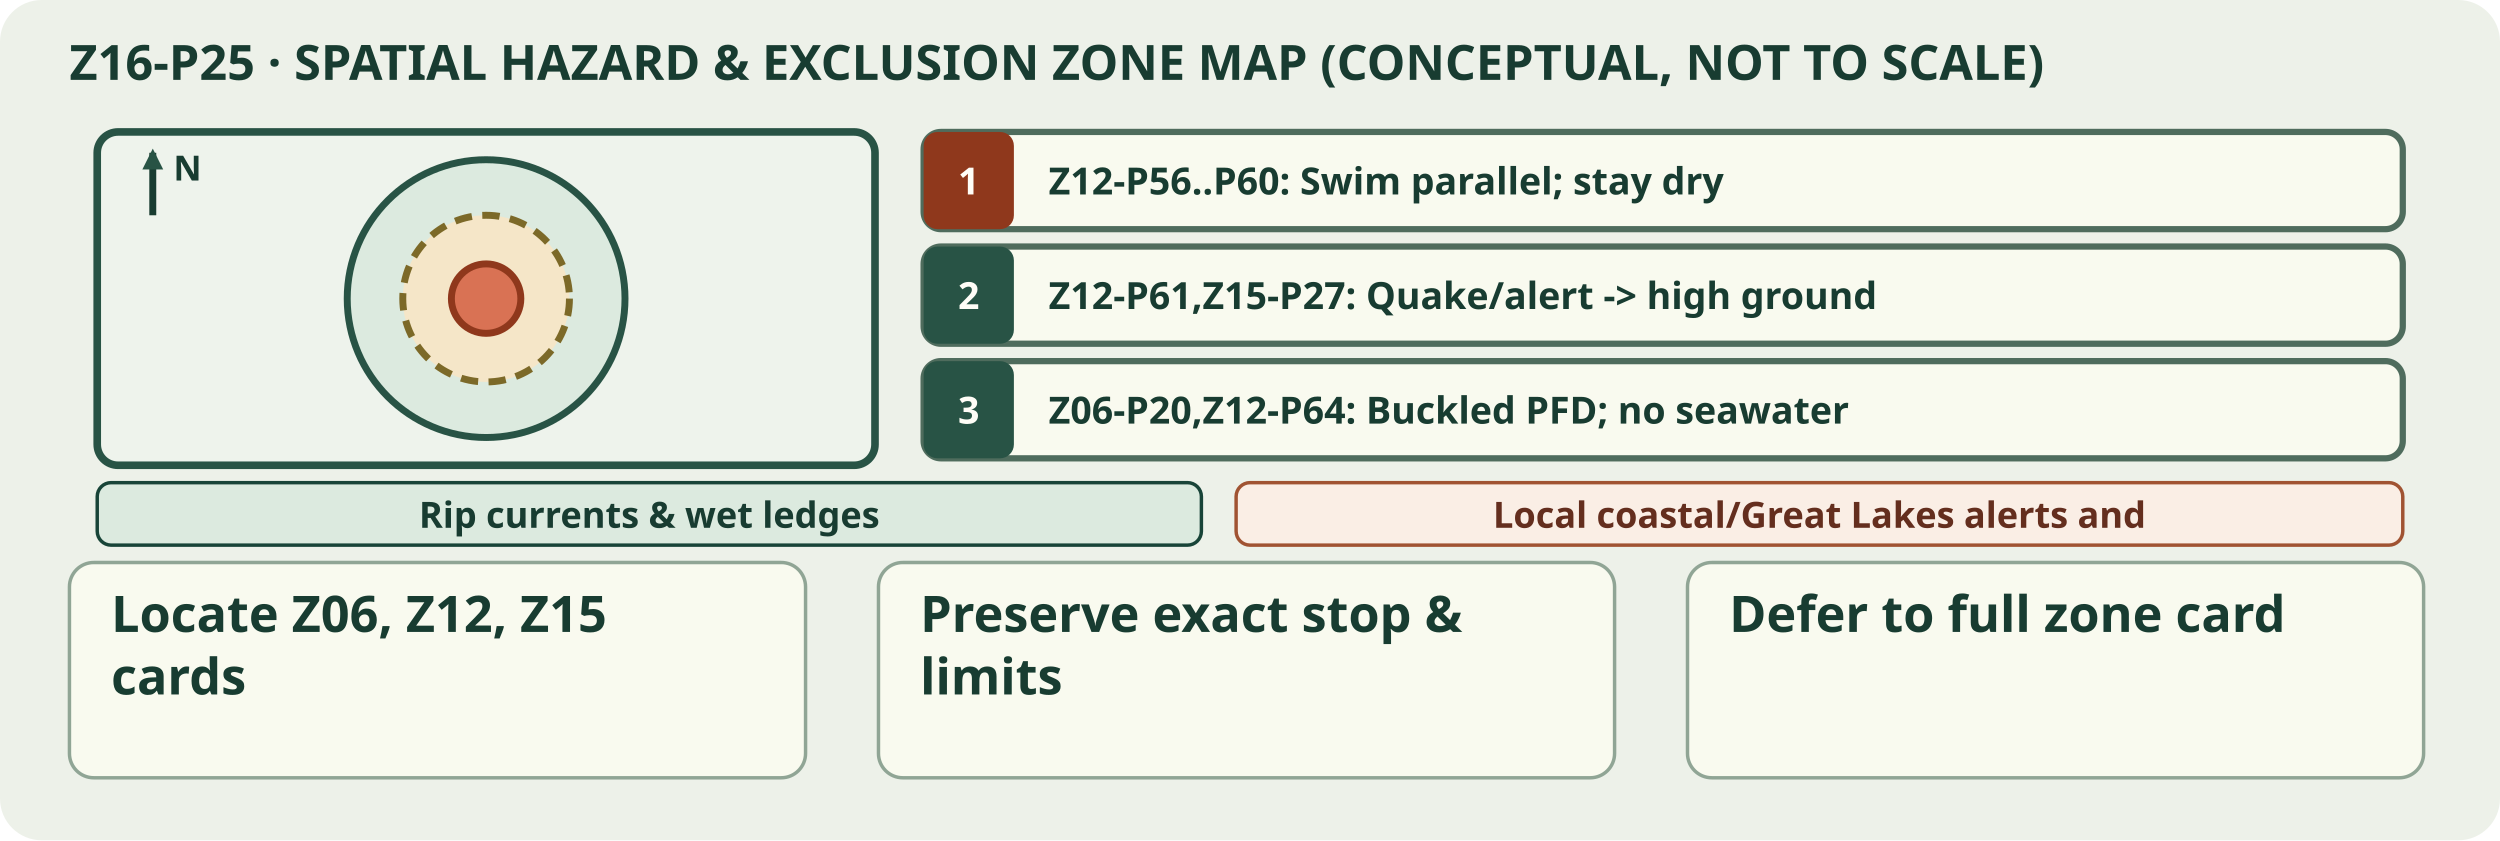
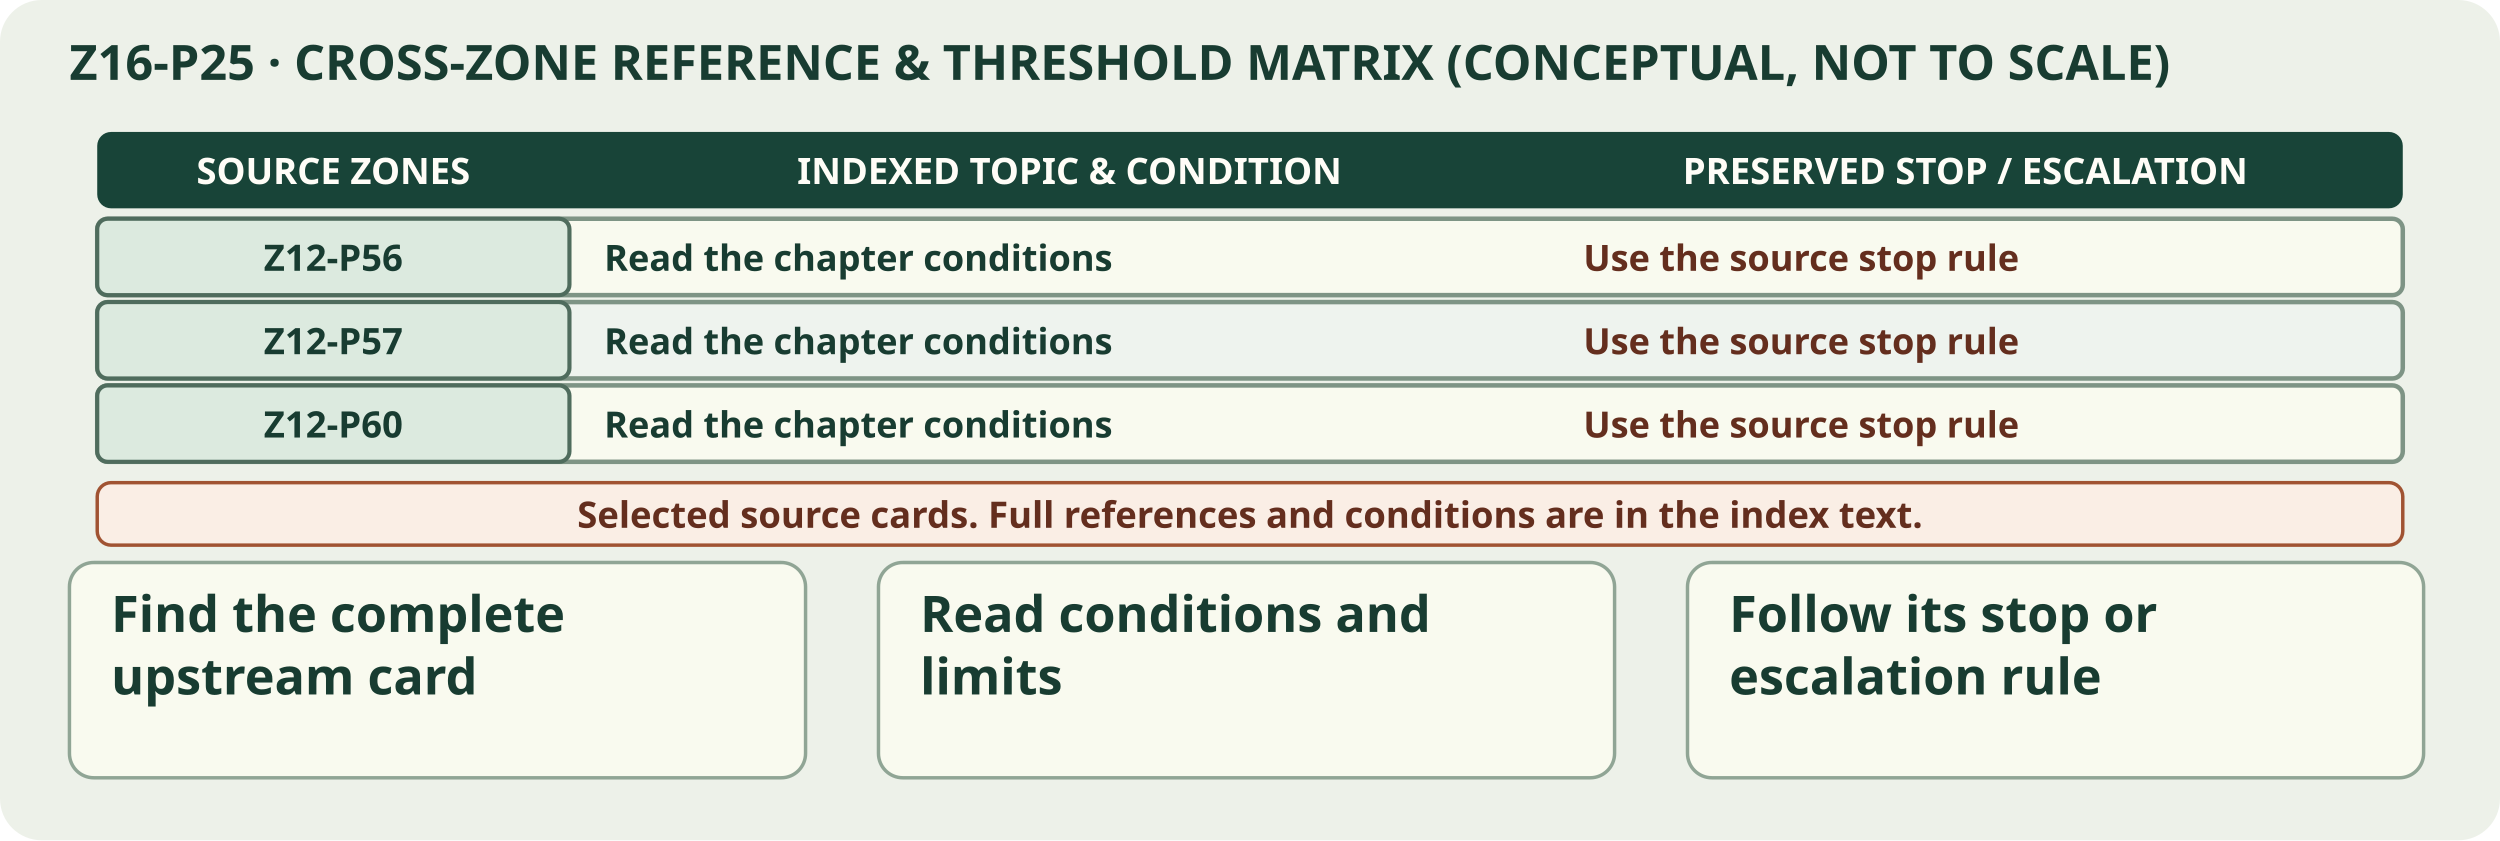
<svg xmlns="http://www.w3.org/2000/svg" viewBox="0 0 720 242" role="img" aria-labelledby="title desc">
  <defs>
    <marker id="arrow" viewBox="0 0 10 10" markerWidth="3" markerHeight="3" refX="8" refY="5" orient="auto">
      <path d="M0 0L10 5 0 10Z" fill="#285345" />
    </marker>
  </defs>
  <rect width="720" height="242" rx="12" fill="#edf1e9" />
  <g font-family="system-ui,sans-serif" font-size="14.5" font-weight="650" fill="#183c31">
-     <text x="20" y="23" font-size="14" font-weight="700" fill="#183c31" text-anchor="start">Z16-P25 · SPATIAL HAZARD &amp; EXCLUSION ZONE MAP (CONCEPTUAL, NOT TO SCALE)</text>
-     <g id="hazard-exclusion-z16_h25-artwork">
-       <rect x="28" y="38" width="224" height="96" rx="6" fill="#eef3ec" stroke="#285345" stroke-width="2.2" />
-       <circle cx="140" cy="86" r="40" fill="#dceadf" stroke="#285345" stroke-width="2" />
-       <circle cx="140" cy="86" r="24" fill="#f5e6c8" stroke="#7c6928" stroke-width="2" stroke-dasharray="5 3" />
-       <circle cx="140" cy="86" r="10" fill="#d97254" stroke="#8f381c" stroke-width="2" />
-       <path d="M44 62V44" stroke="#183c31" stroke-width="2" marker-end="url(#arrow)" />
-       <text x="54" y="52" font-size="10" font-weight="650" fill="#183c31" text-anchor="middle">N</text>
-       <rect x="266" y="38" width="426" height="28" rx="5" fill="#f9faef" stroke="#4f6c5d" stroke-width="1.8" />
-       <rect x="266" y="38" width="26" height="28" rx="4" fill="#8f381c" />
-       <text x="279" y="56" font-size="10.8" font-weight="650" fill="#fffdf7" text-anchor="middle">1</text>
-       <text x="302" y="56" font-size="10.8" font-weight="650" fill="#183c31" text-anchor="start">Z12-P56..P60: Swim parallel; stay dry</text>
-       <rect x="266" y="71" width="426" height="28" rx="5" fill="#f9faef" stroke="#4f6c5d" stroke-width="1.8" />
-       <rect x="266" y="71" width="26" height="28" rx="4" fill="#285345" />
-       <text x="279" y="89" font-size="10.8" font-weight="650" fill="#fffdf7" text-anchor="middle">2</text>
-       <text x="302" y="89" font-size="10.8" font-weight="650" fill="#183c31" text-anchor="start">Z12-P61,Z15-P27: Quake/alert -&gt; high ground</text>
-       <rect x="266" y="104" width="426" height="28" rx="5" fill="#f9faef" stroke="#4f6c5d" stroke-width="1.8" />
-       <rect x="266" y="104" width="26" height="28" rx="4" fill="#285345" />
-       <text x="279" y="122" font-size="10.8" font-weight="650" fill="#fffdf7" text-anchor="middle">3</text>
-       <text x="302" y="122" font-size="10.8" font-weight="650" fill="#183c31" text-anchor="start">Z06-P20,Z12-P64: Buckled PFD; no seawater</text>
-       <rect x="28" y="139" width="318" height="18" rx="4" fill="#dceadf" stroke="#184438" />
-       <text x="187" y="152" font-size="10.4" font-weight="650" fill="#183c31" text-anchor="middle">Rip currents &amp; wet ledges</text>
-       <rect x="356" y="139" width="336" height="18" rx="4" fill="#faeee5" stroke="#a05332" />
-       <text x="524" y="152" font-size="10.4" font-weight="650" fill="#642e1e" text-anchor="middle">Local coastal/Great Lakes alerts and</text>
+     <text x="20" y="23" font-size="14" font-weight="700" fill="#183c31" text-anchor="start">Z16-P25 · CROSS-ZONE REFERENCE &amp; THRESHOLD MATRIX (CONCEPTUAL, NOT TO SCALE)</text>
+     <g id="atlas-crossref-v01_source_index-artwork">
+       <rect x="28" y="38" width="664" height="22" rx="4" fill="#184438" />
+       <text x="96" y="53" font-size="10.5" font-weight="650" fill="#fffdf7" text-anchor="middle">SOURCE ZONES</text>
+       <text x="308" y="53" font-size="10.5" font-weight="650" fill="#fffdf7" text-anchor="middle">INDEXED TOPIC &amp; CONDITION</text>
+       <text x="566" y="53" font-size="10.5" font-weight="650" fill="#fffdf7" text-anchor="middle">PRESERVED STOP / ESCALATION</text>
+       <rect x="28" y="63" width="664" height="22" rx="3" fill="#f9faef" stroke="#7e9485" stroke-width="1.3" />
+       <rect x="28" y="63" width="136" height="22" rx="3" fill="#dceadf" stroke="#4f6c5d" stroke-width="1.2" />
+       <text x="96" y="78" font-size="10.5" font-weight="650" fill="#183c31" text-anchor="middle">Z12-P56</text>
+       <text x="174" y="78" font-size="10.4" font-weight="650" fill="#183c31" text-anchor="start">Read the chapter conditions</text>
+       <text x="456" y="78" font-size="10.4" font-weight="650" fill="#642e1e" text-anchor="start">Use the source stop rule</text>
+       <rect x="28" y="87" width="664" height="22" rx="3" fill="#eef3ee" stroke="#7e9485" stroke-width="1.3" />
+       <rect x="28" y="87" width="136" height="22" rx="3" fill="#dceadf" stroke="#4f6c5d" stroke-width="1.2" />
+       <text x="96" y="102" font-size="10.5" font-weight="650" fill="#183c31" text-anchor="middle">Z12-P57</text>
+       <text x="174" y="102" font-size="10.4" font-weight="650" fill="#183c31" text-anchor="start">Read the chapter conditions</text>
+       <text x="456" y="102" font-size="10.4" font-weight="650" fill="#642e1e" text-anchor="start">Use the source stop rule</text>
+       <rect x="28" y="111" width="664" height="22" rx="3" fill="#f9faef" stroke="#7e9485" stroke-width="1.3" />
+       <rect x="28" y="111" width="136" height="22" rx="3" fill="#dceadf" stroke="#4f6c5d" stroke-width="1.2" />
+       <text x="96" y="126" font-size="10.5" font-weight="650" fill="#183c31" text-anchor="middle">Z12-P60</text>
+       <text x="174" y="126" font-size="10.4" font-weight="650" fill="#183c31" text-anchor="start">Read the chapter conditions</text>
+       <text x="456" y="126" font-size="10.4" font-weight="650" fill="#642e1e" text-anchor="start">Use the source stop rule</text>
+       <rect x="28" y="139" width="664" height="18" rx="4" fill="#faeee5" stroke="#a05332" />
+       <text x="360" y="152" font-size="10.5" font-weight="650" fill="#642e1e" text-anchor="middle">Selected source cards. Full references and conditions are in the index text.</text>
    </g>
    <g id="stage-panels">
      <rect x="20" y="162" width="212" height="62" rx="7" fill="#f9faef" stroke="#90a595" />
-       <text x="32" y="182" font-size="14.5" font-weight="650" fill="#183c31" text-anchor="start">Locate Z06, Z12, Z15</text>
-       <text x="32" y="200" font-size="14.5" font-weight="650" fill="#183c31" text-anchor="start">cards</text>
+       <text x="32" y="182" font-size="14.5" font-weight="650" fill="#183c31" text-anchor="start">Find the complete</text>
+       <text x="32" y="200" font-size="14.5" font-weight="650" fill="#183c31" text-anchor="start">upstream card</text>
      <rect x="253" y="162" width="212" height="62" rx="7" fill="#f9faef" stroke="#90a595" />
-       <text x="265" y="182" font-size="14.5" font-weight="650" fill="#183c31" text-anchor="start">Preserve exact stop &amp;</text>
+       <text x="265" y="182" font-size="14.5" font-weight="650" fill="#183c31" text-anchor="start">Read conditions and</text>
      <text x="265" y="200" font-size="14.5" font-weight="650" fill="#183c31" text-anchor="start">limits</text>
      <rect x="486" y="162" width="212" height="62" rx="7" fill="#f9faef" stroke="#90a595" />
-       <text x="498" y="182" font-size="14.5" font-weight="650" fill="#183c31" text-anchor="start">Defer to full zone card</text>
+       <text x="498" y="182" font-size="14.5" font-weight="650" fill="#183c31" text-anchor="start">Follow its stop or</text>
+       <text x="498" y="200" font-size="14.5" font-weight="650" fill="#183c31" text-anchor="start">escalation rule</text>
    </g>
  </g>
</svg>
